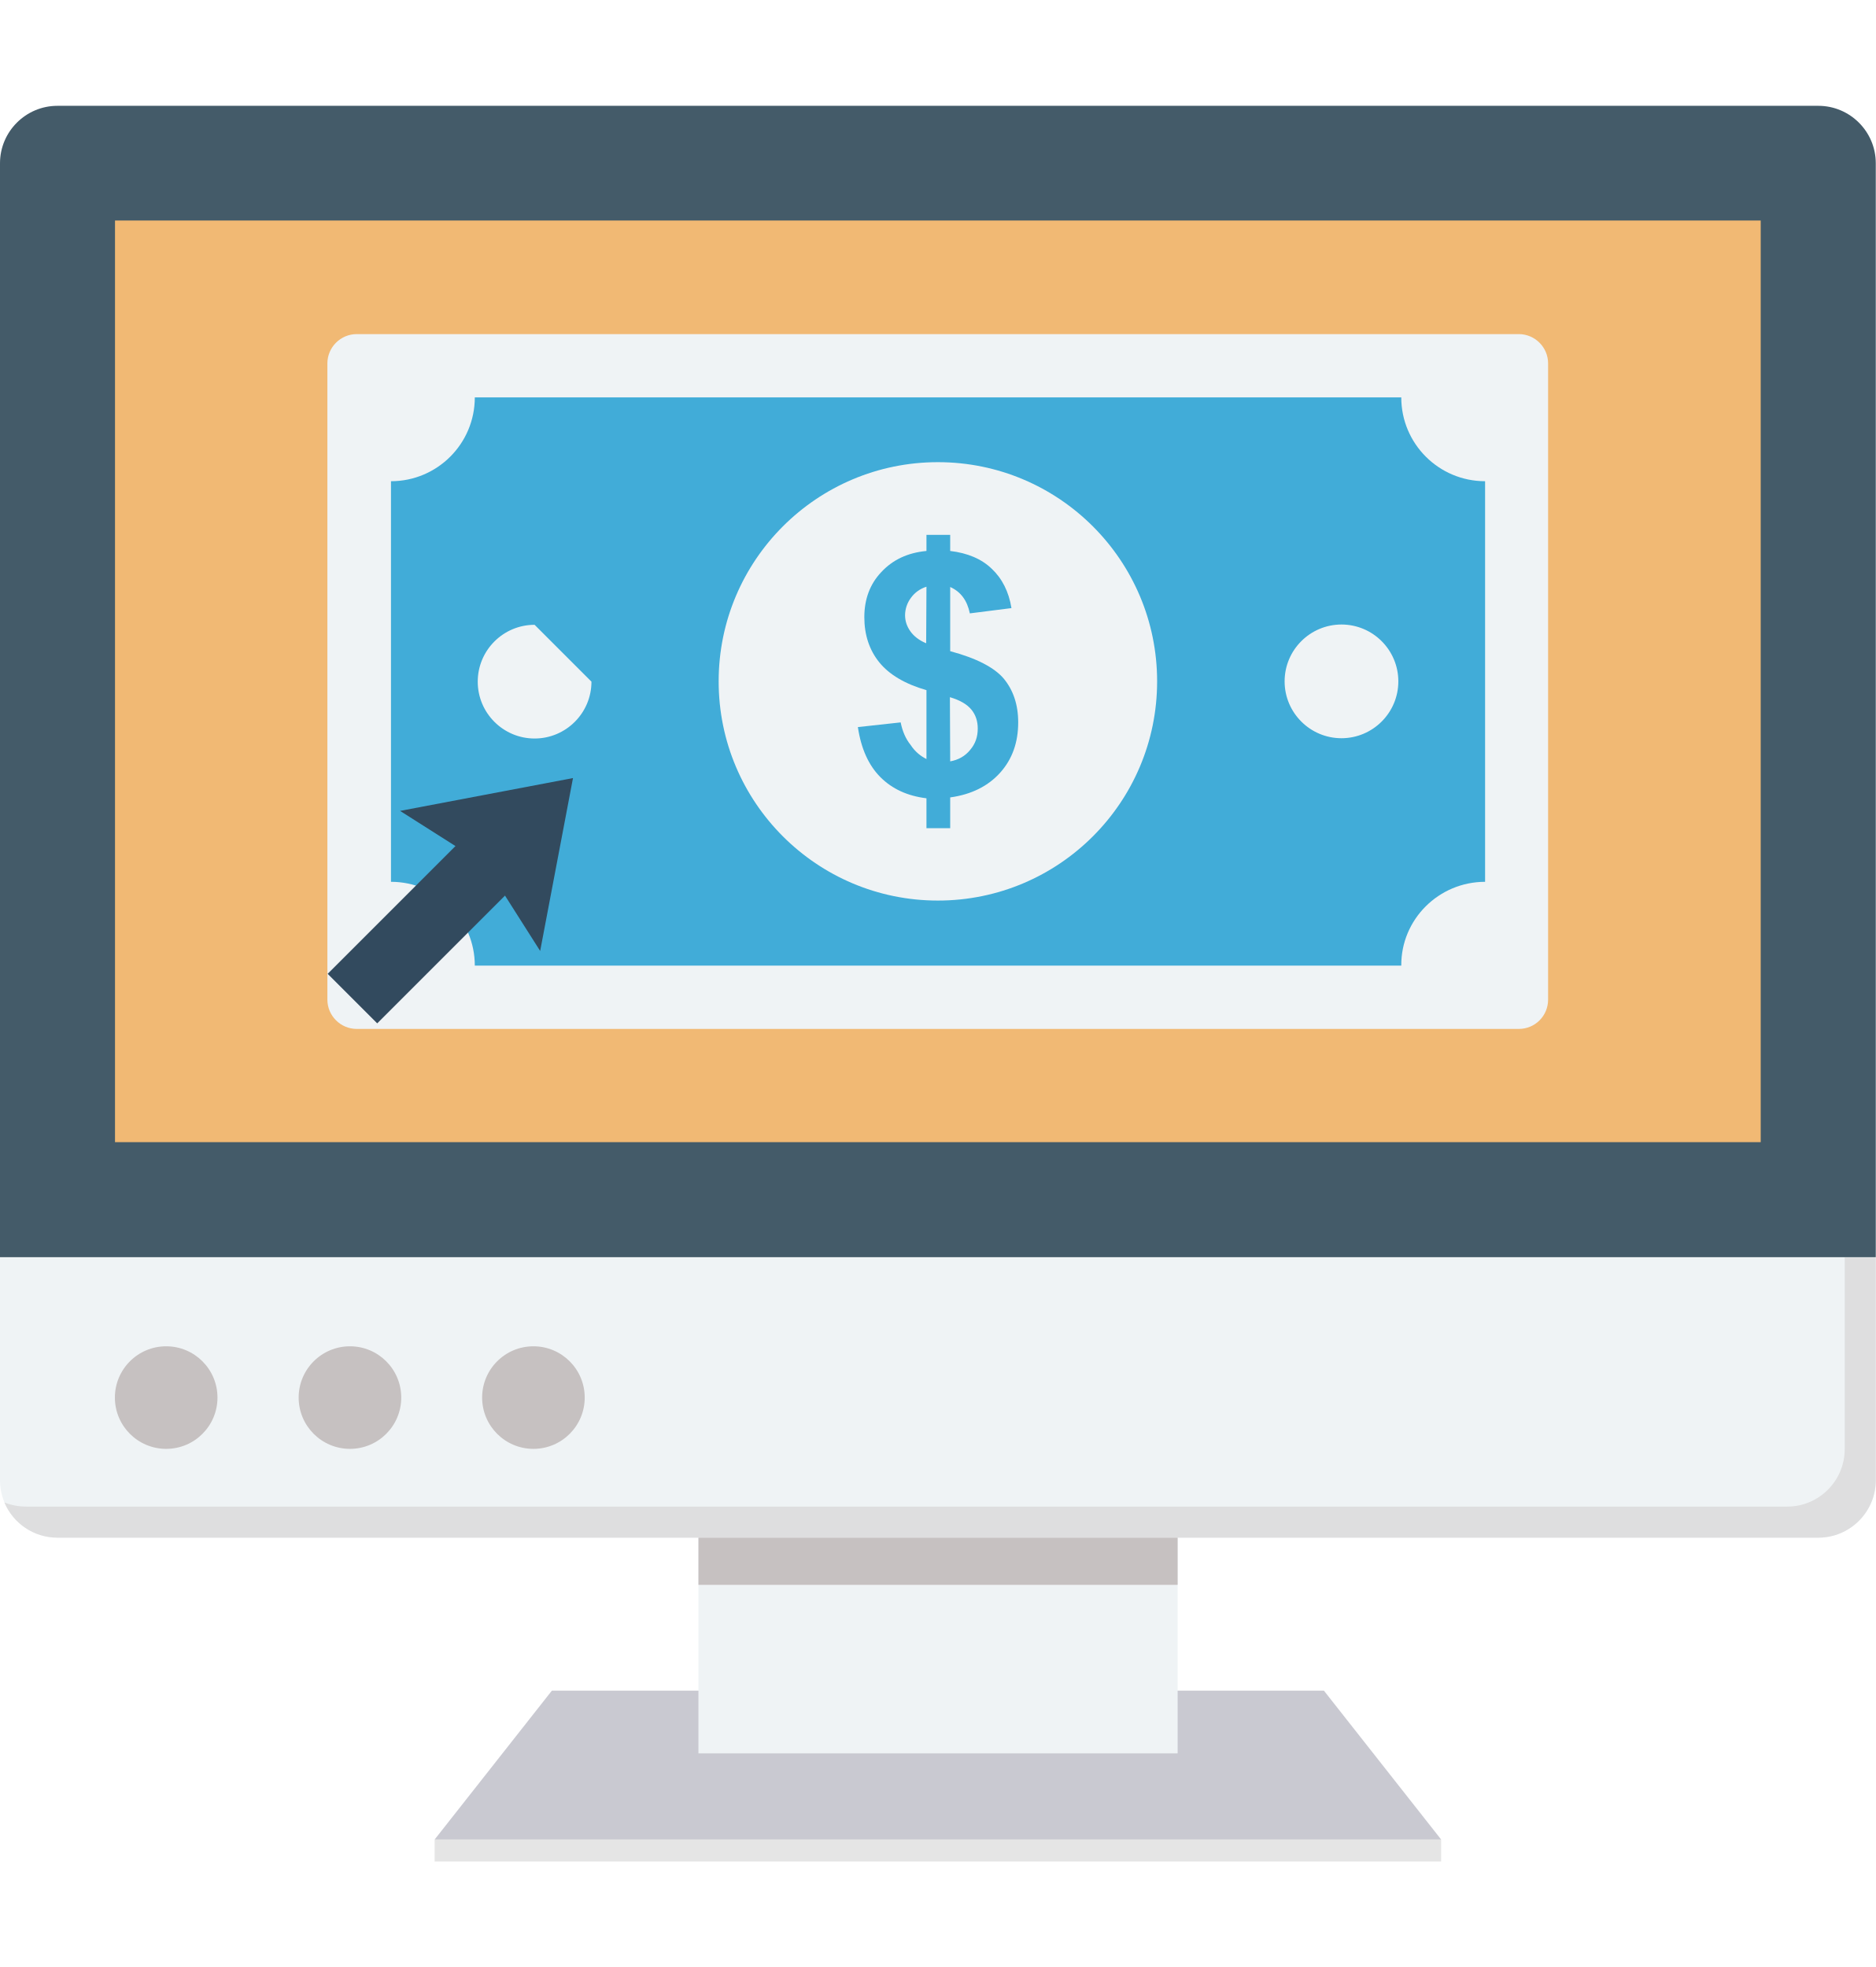
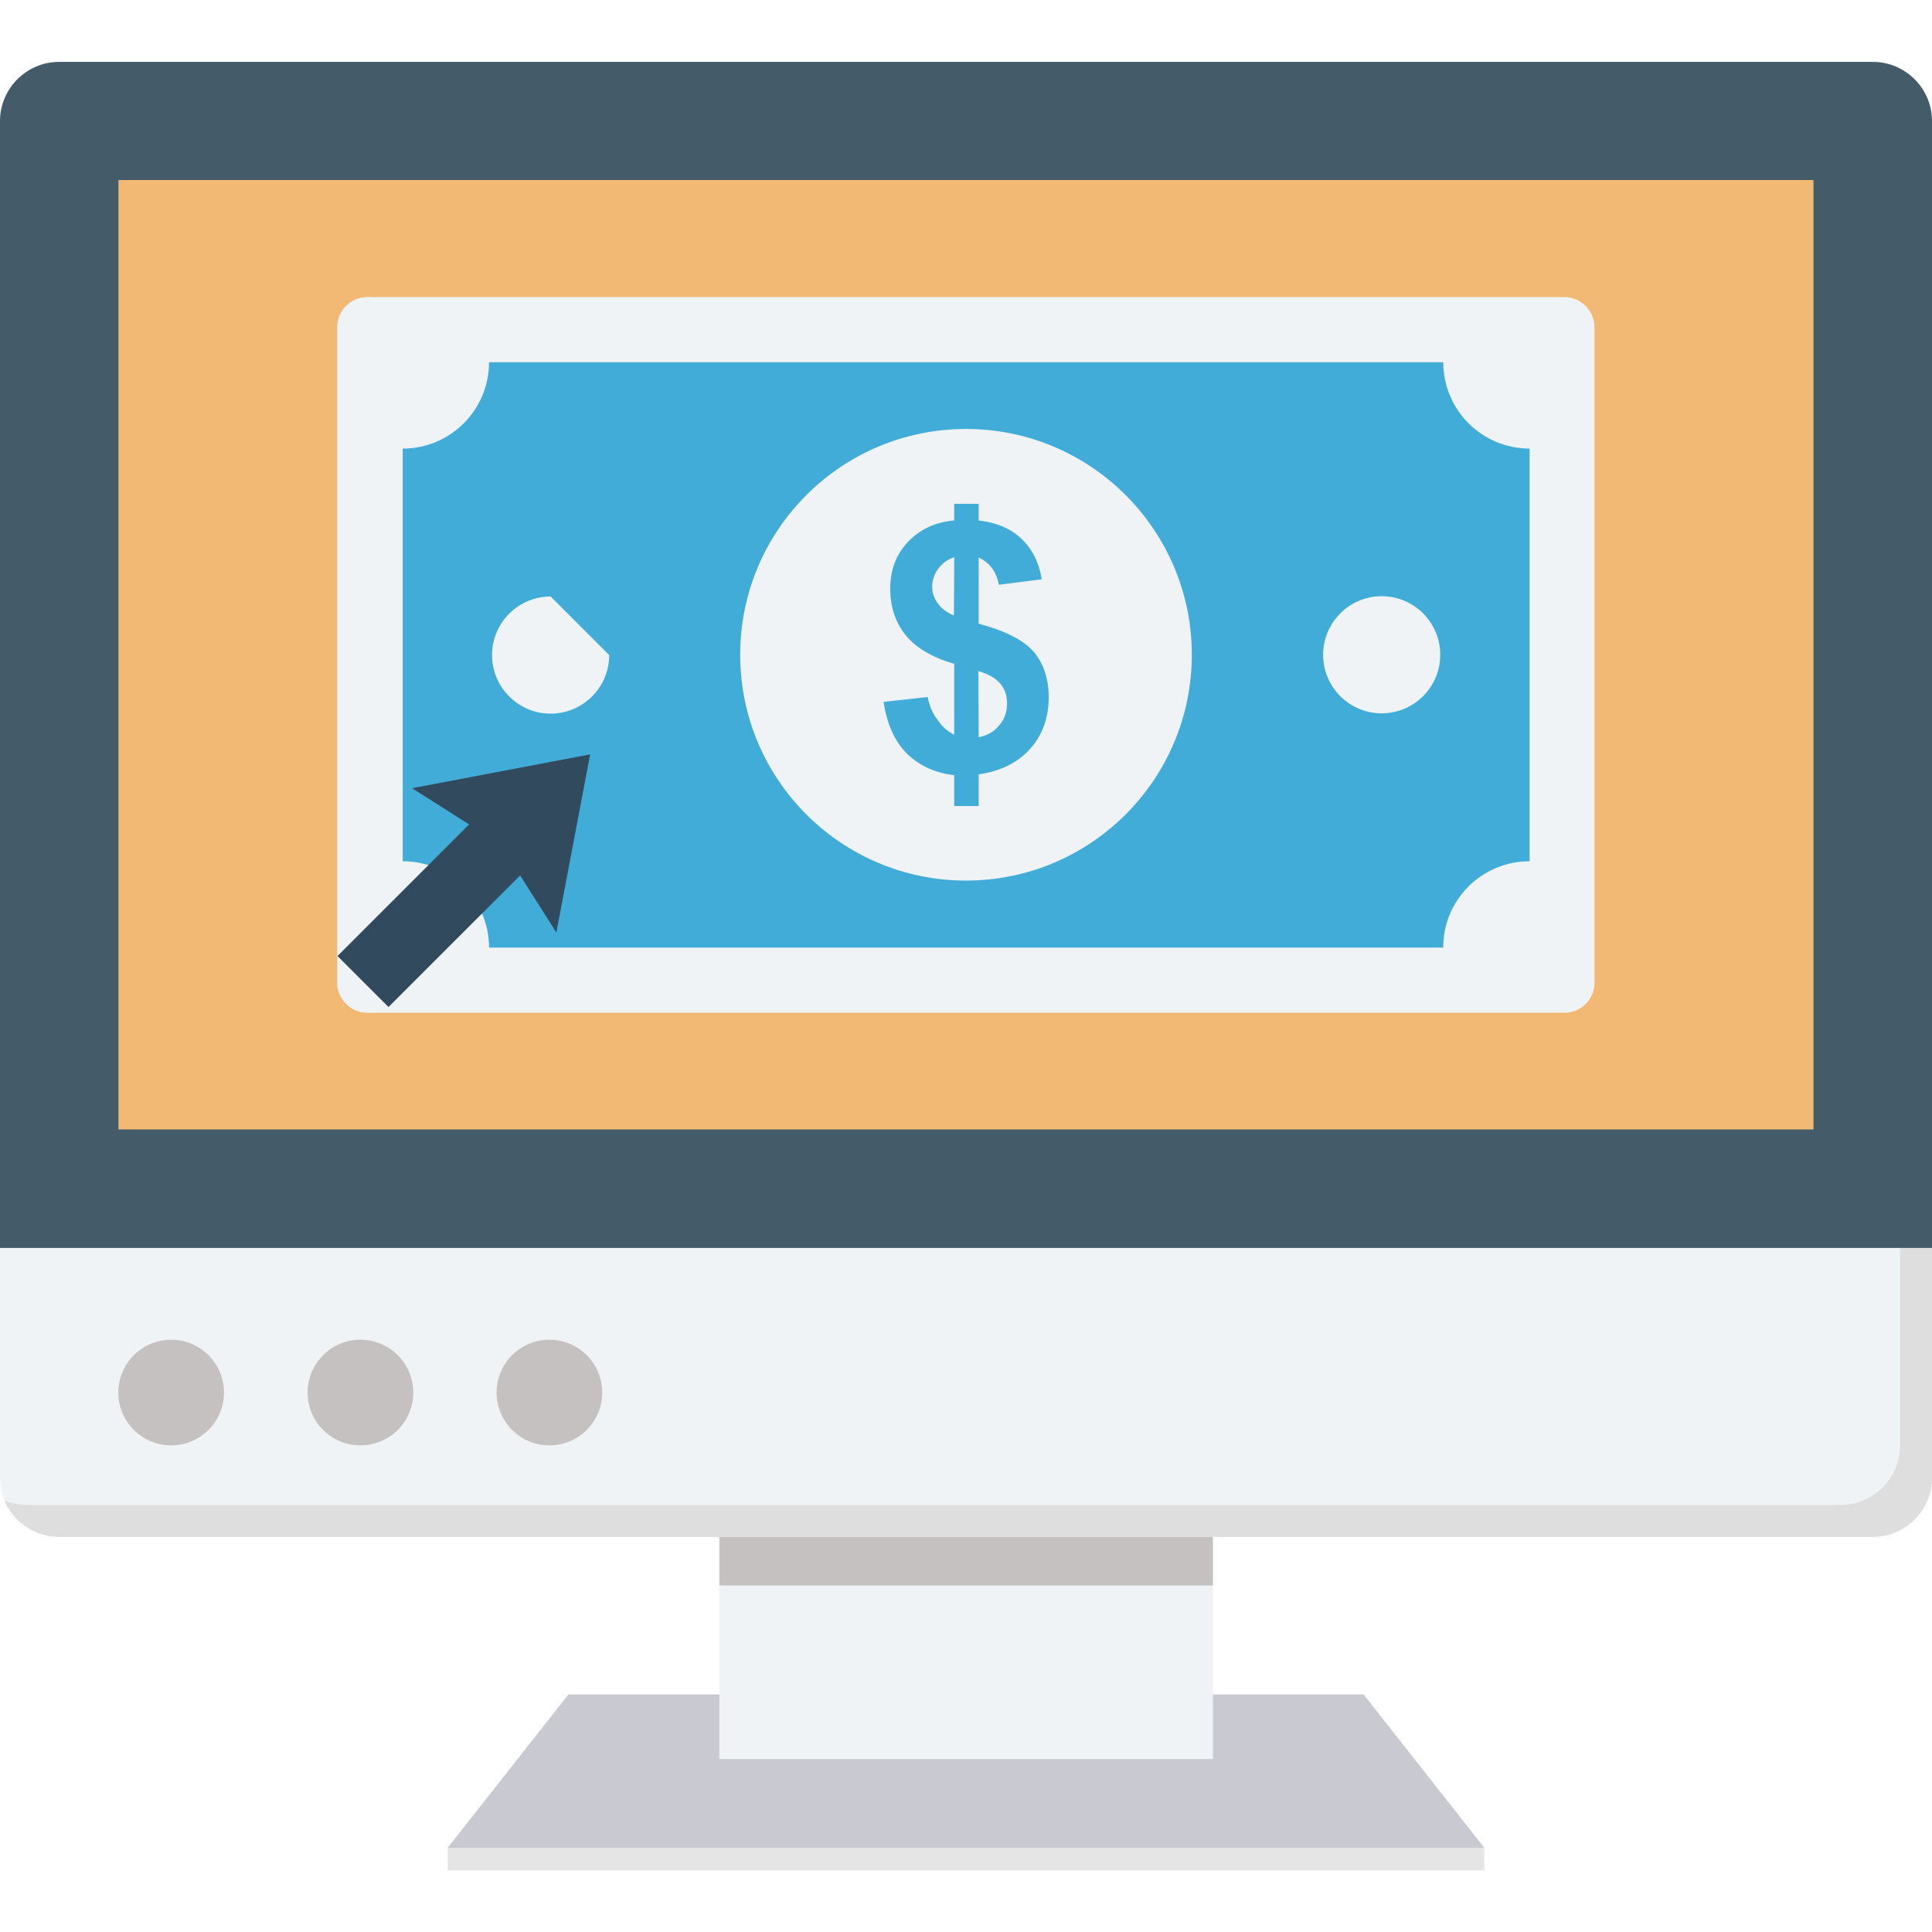
- <svg xmlns="http://www.w3.org/2000/svg" width="41" height="43" viewBox="0 0 64 64">
+ <svg xmlns="http://www.w3.org/2000/svg" width="70" height="70" viewBox="0 0 64 64">
  <path fill="#445b69" d="M64 41.34H0V4.01c0-1.08.88-1.96 1.96-1.96h60.08c1.08 0 1.96.88 1.96 1.96v37.33z" />
  <path fill="#f1b974" d="M60.074 5.964v31.45H3.924V5.964z" />
  <path fill="#eff3f5" d="M62.04 50.91H1.96C.88 50.91 0 50.03 0 48.95v-7.6h64v7.6c0 1.08-.88 1.96-1.96 1.96z" />
  <path fill="#dededf" d="M.15 49.71c.3.71 1 1.2 1.81 1.2h60.08c1.08 0 1.96-.88 1.96-1.96v-7.6h-1.06v6.54c0 1.08-.88 1.96-1.96 1.96H.9c-.27 0-.52-.05-.75-.14z" />
  <circle cx="5.67" cy="46.13" r="1.75" fill="#c6c1c1" />
  <circle cx="11.94" cy="46.13" r="1.75" fill="#c6c1c1" />
  <circle cx="18.2" cy="46.13" r="1.75" fill="#c6c1c1" />
  <path fill="#c9c9d1" d="M49.17 61.21H14.83l4-5.08h26.34z" />
  <path fill="#eff3f5" d="M23.83 50.91h16.35v7.36H23.83z" />
  <path fill="#c6c1c1" d="M23.83 50.91h16.35v1.61H23.83z" />
  <path fill="#e5e5e5" d="M14.83 61.21h34.34v.75H14.83z" />
  <path fill="#eff3f5" d="M51.82 33.55H12.17c-.55 0-1-.45-1-1V10.84c0-.55.45-1 1-1h39.65c.55 0 1 .45 1 1v21.71c0 .55-.44 1-1 1z" />
  <path fill="#41acd8" d="M50.67 28.53V14.86A2.86 2.86 0 0 1 47.81 12H16.2a2.86 2.86 0 0 1-2.86 2.86v13.67a2.86 2.86 0 0 1 2.86 2.86h31.61c-.01-1.58 1.28-2.86 2.86-2.86z" />
  <path fill="#eff3f5" d="M39.48 21.69c0 4.13-3.35 7.48-7.48 7.48-4.13 0-7.48-3.35-7.48-7.48 0-4.13 3.35-7.48 7.48-7.48 4.13 0 7.48 3.35 7.48 7.48z" />
  <path fill="#41acd8" d="M31.61 24.34v-2.35c-.73-.21-1.27-.53-1.61-.95-.34-.42-.51-.94-.51-1.54 0-.61.19-1.13.58-1.54.39-.42.9-.66 1.54-.72v-.55h.81v.55c.59.07 1.07.27 1.42.61.35.33.58.78.67 1.34l-1.42.18c-.09-.44-.31-.74-.67-.9v2.19c.9.24 1.51.56 1.83.94c.32.39.49.88.49 1.49 0 .68-.2 1.25-.61 1.71-.41.46-.98.75-1.71.85v1.05h-.81v-1.02c-.65-.08-1.17-.32-1.57-.72-.4-.4-.66-.97-.77-1.71l1.46-.16c.06.3.17.56.34.77c.15.23.34.38.54.48zm0-5.88c-.22.07-.4.2-.53.38a1 1 0 0 0-.2.59c0 .2.06.38.18.55.12.17.3.31.54.41l.01-1.93zm.81 5.96c.28-.05.51-.18.68-.39.18-.21.26-.45.26-.73 0-.25-.07-.47-.22-.65-.15-.18-.39-.32-.73-.42l.01 2.19z" />
  <path fill="#eff3f5" d="M47.71 21.69c0 1.07-.87 1.94-1.94 1.94-1.07 0-1.94-.87-1.94-1.94 0-1.07.87-1.94 1.94-1.94 1.07 0 1.94.87 1.94 1.94zm-27.53.01c0 1.07-.87 1.94-1.94 1.94-1.07 0-1.94-.87-1.94-1.94 0-1.07.87-1.94 1.94-1.94 1.07 0 1.94 1.94z" />
  <path fill="#324a5e" d="m13.65 26.11 1.89 1.2-4.36 4.36 1.69 1.69L17.23 29l1.2 1.89 1.12-5.9z" />
</svg>
